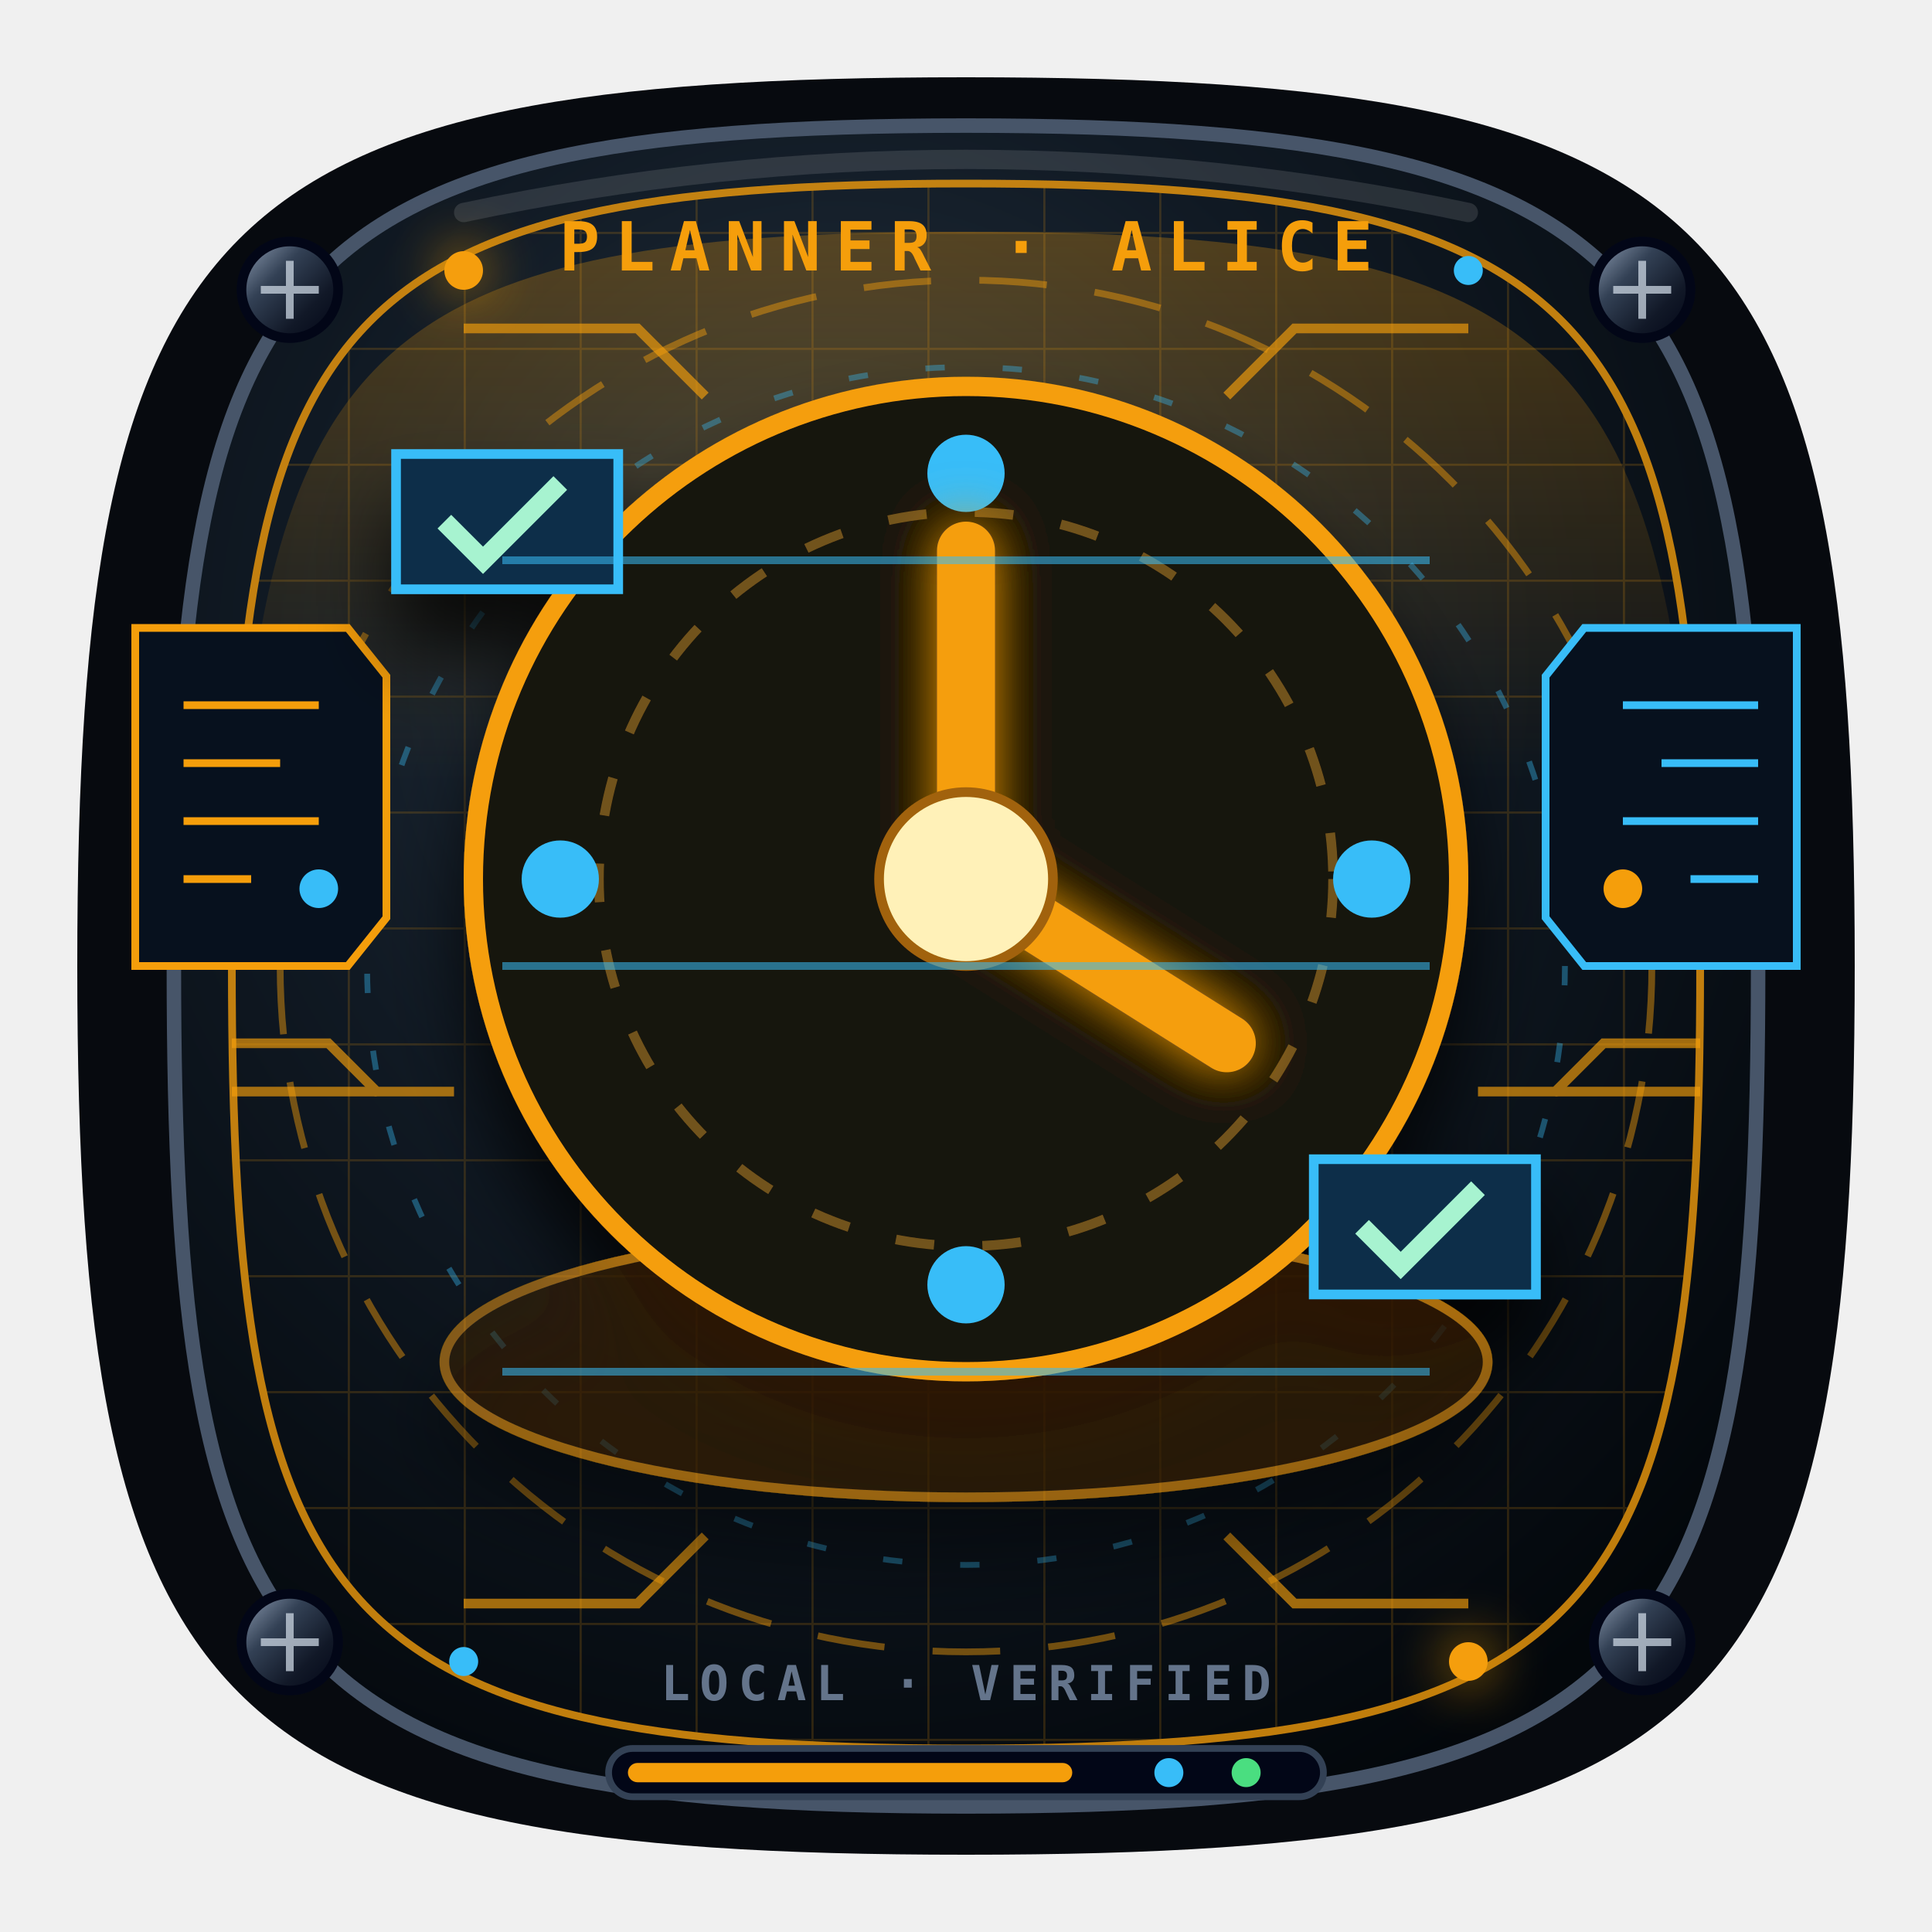
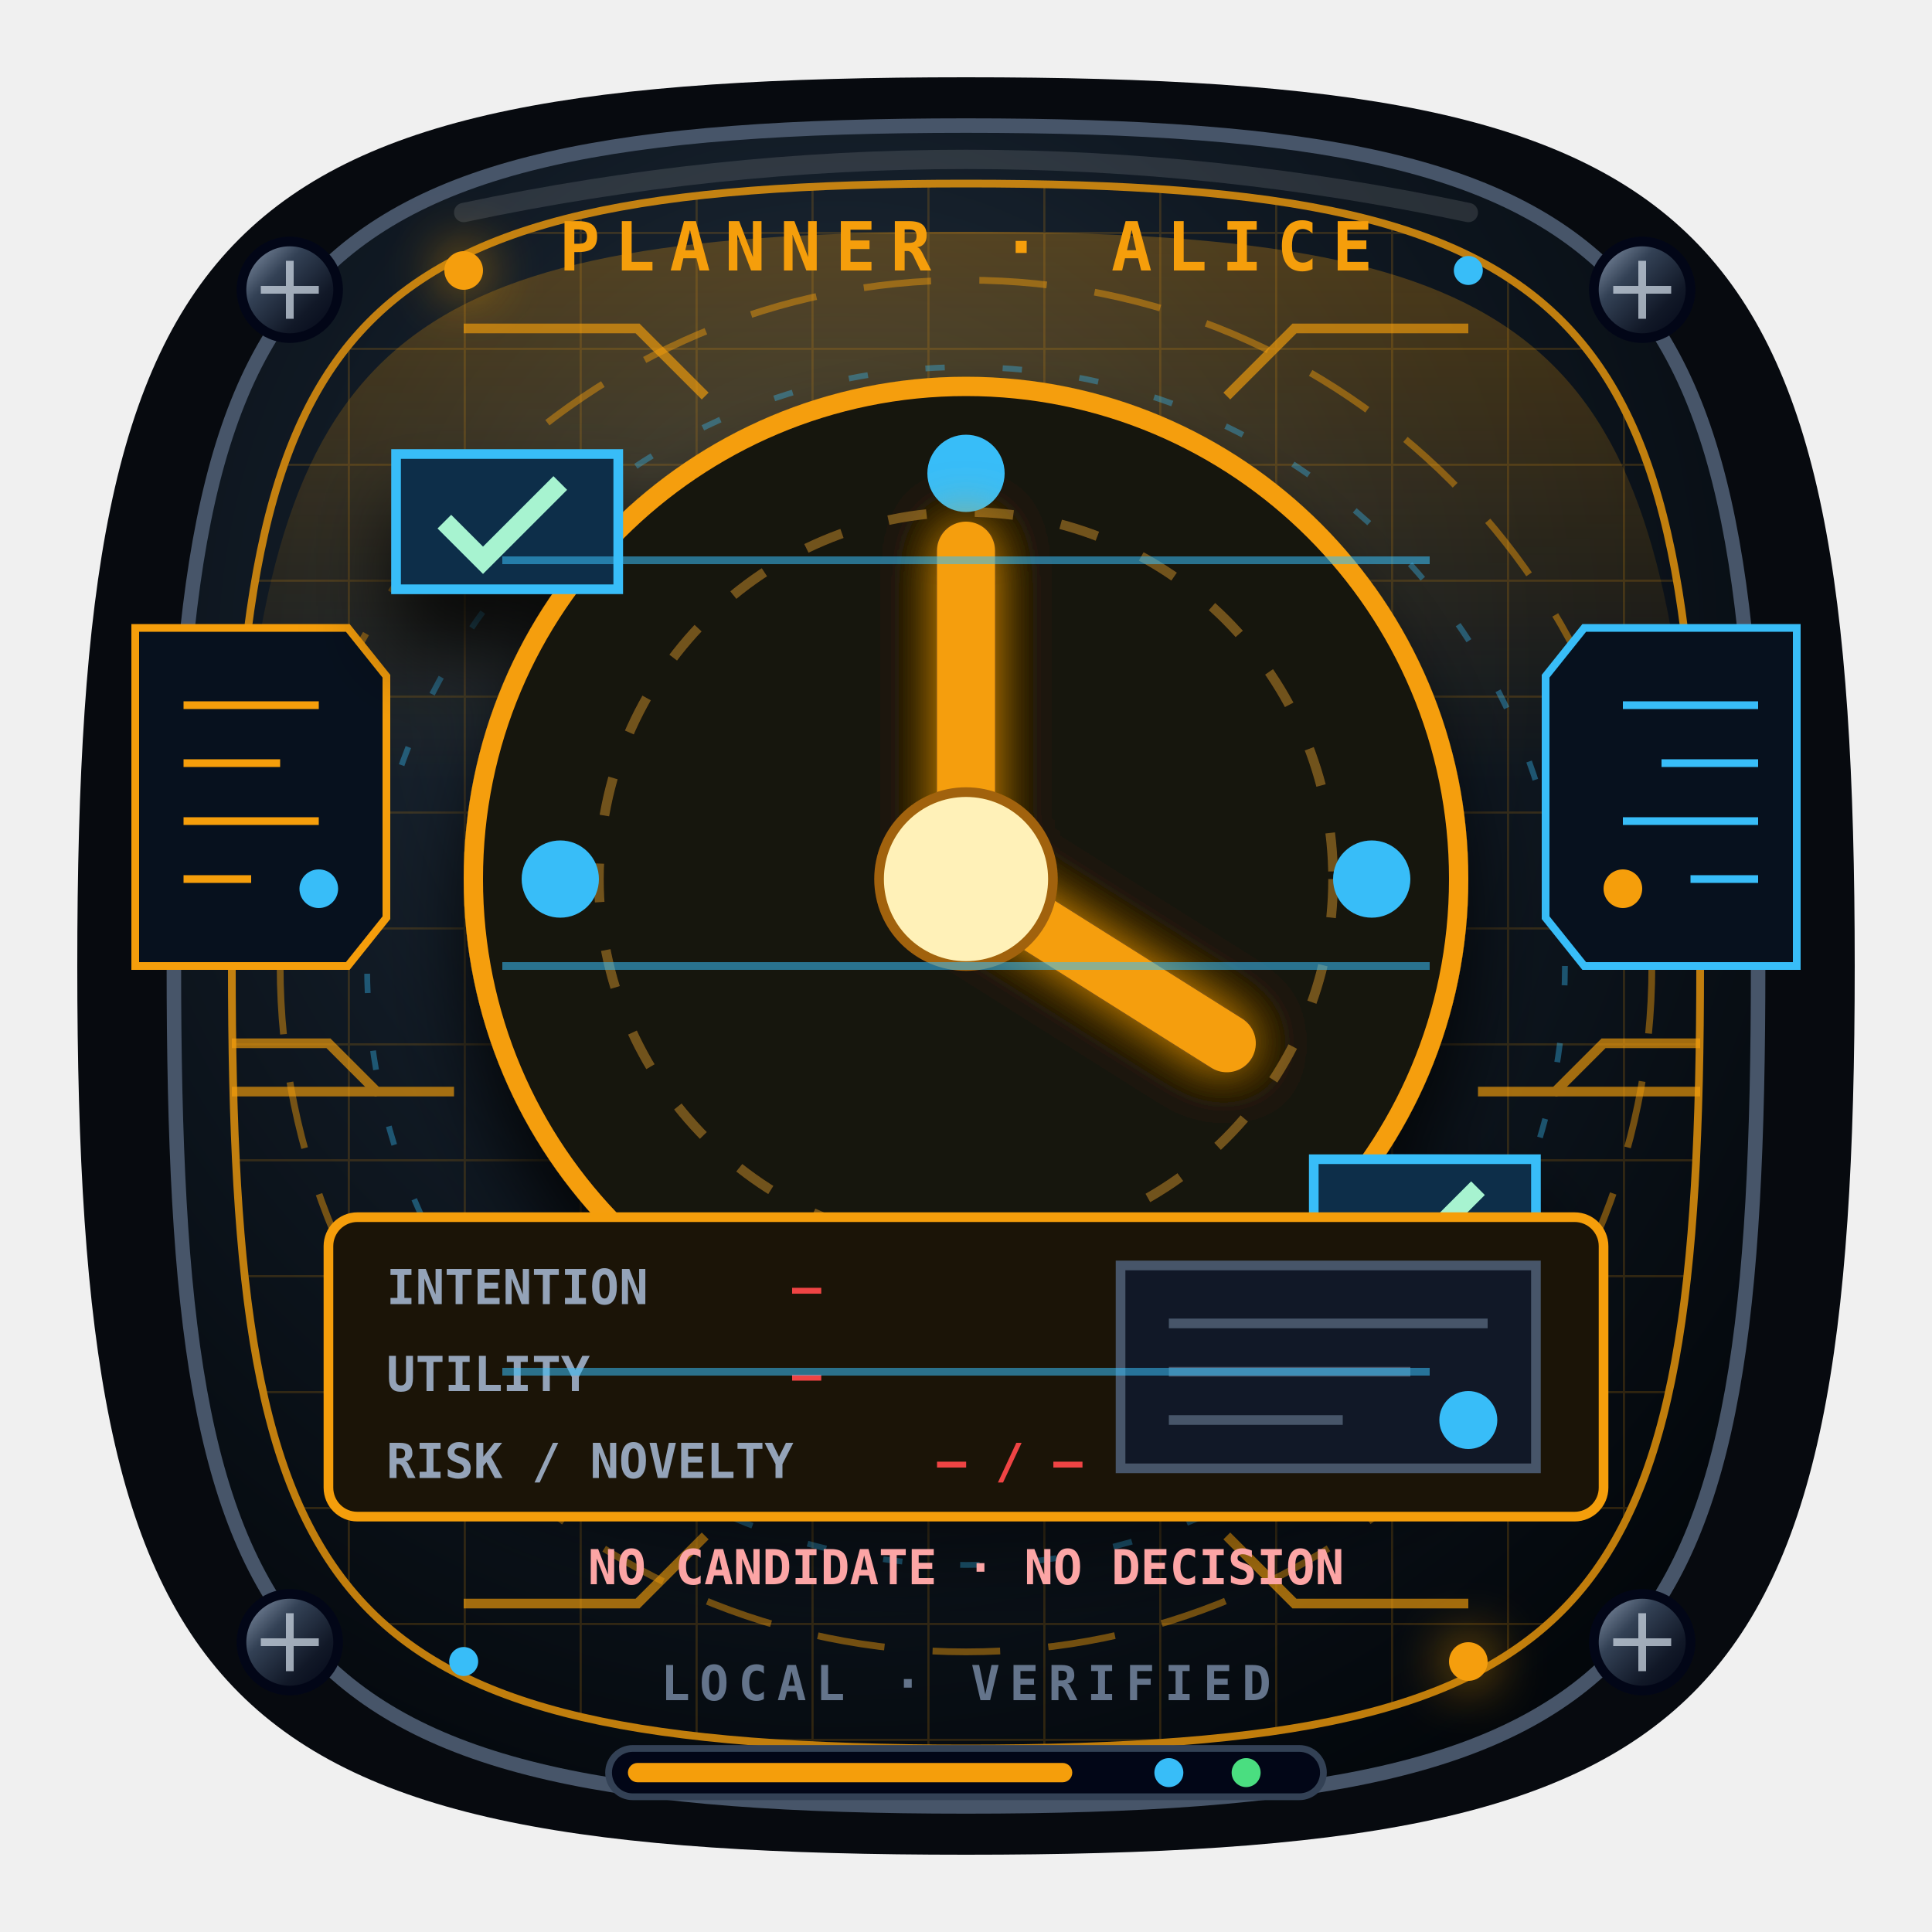
<svg xmlns="http://www.w3.org/2000/svg" viewBox="0 0 200 200" role="img" aria-label="Planificador de acciones">
  <style>
    .planner-orbit{animation:plannerOrbit 4s linear infinite}.planner-pulse{animation:plannerPulse 1.8s ease-in-out infinite}.planner-scan{animation:plannerScan 3s ease-in-out infinite}
    @keyframes plannerOrbit{to{stroke-dashoffset:-42}}@keyframes plannerPulse{50%{opacity:.3}}@keyframes plannerScan{0%,100%{transform:translateX(-7px);opacity:.18}50%{transform:translateX(7px);opacity:.8}}
    @media (prefers-reduced-motion:reduce){.planner-orbit,.planner-pulse,.planner-scan{animation:none}}
  </style>
  <defs>
    <radialGradient id="planner-base" cx="42%" cy="32%" r="75%">
      <stop stop-color="#263442" />
      <stop offset=".48" stop-color="#101923" />
      <stop offset="1" stop-color="#03070b" />
    </radialGradient>
    <linearGradient id="planner-metal" x1="0" y1="0" x2="1" y2="1">
      <stop stop-color="#94a3b8" />
      <stop offset=".35" stop-color="#334155" />
      <stop offset=".7" stop-color="#111827" />
      <stop offset="1" stop-color="#020617" />
    </linearGradient>
    <linearGradient id="planner-accent" x1="0" x2="1">
      <stop stop-color="#f59e0b" />
      <stop offset=".52" stop-color="#f8fafc" />
      <stop offset="1" stop-color="#38bdf8" />
    </linearGradient>
    <radialGradient id="planner-holo">
      <stop stop-color="#fff" />
      <stop offset=".18" stop-color="#f59e0b" />
      <stop offset=".68" stop-color="#38bdf8" />
      <stop offset="1" stop-color="#07111d" />
    </radialGradient>
    <pattern id="planner-grid" width="12" height="12" patternUnits="userSpaceOnUse">
      <path d="M12 0H0v12" fill="none" stroke="#f59e0b" stroke-width=".45" opacity=".22" />
    </pattern>
    <filter id="planner-glow" x="-50%" y="-50%" width="200%" height="200%">
      <feGaussianBlur stdDeviation="2.8" result="b" />
      <feMerge>
        <feMergeNode in="b" />
        <feMergeNode in="SourceGraphic" />
      </feMerge>
    </filter>
    <filter id="planner-shadow" x="-40%" y="-40%" width="180%" height="190%">
      <feDropShadow dx="0" dy="6" stdDeviation="4" flood-color="#000" flood-opacity=".8" />
    </filter>
    <linearGradient id="planner-beam" x1="0" y1="0" x2="0" y2="1">
      <stop stop-color="#f59e0b" stop-opacity=".28" />
      <stop offset="1" stop-color="#f59e0b" stop-opacity="0" />
    </linearGradient>
  </defs>
  <path d="M100 8C178 8 192 22 192 100S178 192 100 192 8 178 8 100 22 8 100 8Z" fill="#070a0f" />
  <path d="M100 13c72 0 82 15 82 87s-10 87-82 87-82-15-82-87 10-87 82-87Z" fill="url(#planner-base)" stroke="#475569" stroke-width="1.5" />
  <path d="M100 19c66 0 76 14 76 81s-10 81-76 81-76-14-76-81 10-81 76-81Z" fill="url(#planner-grid)" stroke="#f59e0b" stroke-width=".8" opacity=".78" />
  <path d="M100 24c57 0 71 10 75 57L25 81c4-47 18-57 75-57Z" fill="url(#planner-beam)" />
  <circle class="planner-orbit" cx="100" cy="100" r="71" fill="none" stroke="#f59e0b" stroke-width=".7" stroke-dasharray="7 5" opacity=".45" />
  <circle class="planner-orbit" cx="100" cy="100" r="62" fill="none" stroke="#38bdf8" stroke-width=".6" stroke-dasharray="2 6" opacity=".38" />
  <path d="M48 34h18l7 7m79-7h-18l-7 7M48 166h18l7-7m79 7h-18l-7-7" fill="none" stroke="#f59e0b" stroke-width="1" opacity=".65" />
  <g fill="url(#planner-metal)" stroke="#020617">
    <circle cx="30" cy="30" r="5" />
    <circle cx="170" cy="30" r="5" />
    <circle cx="30" cy="170" r="5" />
    <circle cx="170" cy="170" r="5" />
  </g>
  <g stroke="#cbd5e1" stroke-width=".8" opacity=".75">
    <path d="M27 30h6m-3-3v6M167 30h6m-3-3v6M27 170h6m-3-3v6M167 170h6m-3-3v6" />
  </g>
  <g fill="#f59e0b" filter="url(#planner-glow)">
    <circle cx="48" cy="28" r="2" />
    <circle cx="152" cy="172" r="2" />
  </g>
  <g fill="#38bdf8">
    <circle cx="152" cy="28" r="1.5" />
    <circle cx="48" cy="172" r="1.5" />
  </g>
  <path d="M48 22Q100 11 152 22" fill="none" stroke="#fff" stroke-width="2" stroke-linecap="round" opacity=".12" />
  <g font-family="Consolas,monospace" font-weight="900">
    <text x="100" y="28" fill="#f59e0b" font-size="7" text-anchor="middle" letter-spacing="1.5">PLANNER · ALICE</text>
    <text x="100" y="176" fill="#64748b" font-size="5" text-anchor="middle" letter-spacing="1">LOCAL · VERIFIED</text>
  </g>
  <g transform="translate(14 65)" fill="#07111e" stroke="#f59e0b" stroke-width=".8">
    <path d="M0 0h22l4 5v25l-4 5H0z" />
    <path d="M5 8h14M5 14h10M5 20h14M5 26h7" stroke="#f59e0b" />
    <circle class="planner-pulse" cx="19" cy="27" r="2" fill="#38bdf8" stroke="none" />
  </g>
  <g transform="translate(160 65)" fill="#07111e" stroke="#38bdf8" stroke-width=".8">
    <path d="M4 0h22v35H4l-4-5V5z" />
    <path d="M8 8h14M12 14h10M8 20h14M15 26h7" stroke="#38bdf8" />
    <circle class="planner-pulse" cx="8" cy="27" r="2" fill="#f59e0b" stroke="none" />
  </g>
  <g transform="translate(100 91)" filter="url(#planner-shadow)">
    <ellipse cy="50" rx="54" ry="14" fill="#3b2406" stroke="#f59e0b" opacity=".5" />
    <circle r="51" fill="#171207" stroke="#f59e0b" stroke-width="2" />
    <circle r="38" fill="none" stroke="#71531c" stroke-dasharray="4 5" />
    <g fill="#38bdf8">
      <circle cy="-42" r="4" />
      <circle cx="42" r="4" />
      <circle cy="42" r="4" />
      <circle cx="-42" r="4" />
    </g>
    <path d="M0 0v-34M0 0l27 17" stroke="#f59e0b" stroke-width="6" stroke-linecap="round" filter="url(#planner-glow)" />
    <circle r="9" fill="#fff1b8" stroke="#a16207" />
    <path d="M-59-44h23v14h-23zm95 73h23v14H36z" fill="#082f49" stroke="#38bdf8" />
    <path d="m-54-37 4 4 8-8m83 77 4 4 8-8" fill="none" stroke="#a7f3d0" stroke-width="2" />
  </g>
+   <g font-family="Consolas,monospace" font-size="5" font-weight="900">
+     <g transform="translate(34 126)">
+       <rect width="132" height="31" rx="3" fill="#1b1407" stroke="#f59e0b" />
+       <text x="6" y="9" fill="#94a3b8">INTENTION</text>
+       <text x="48" y="9" fill="#ef4444">—</text>
+       <text x="6" y="18" fill="#94a3b8">UTILITY</text>
+       <text x="48" y="18" fill="#ef4444">—</text>
+       <text x="6" y="27" fill="#94a3b8">RISK / NOVELTY</text>
+       <text x="63" y="27" fill="#ef4444">— / —</text>
+       <g transform="translate(82 5)" fill="#111827" stroke="#475569">
+         <rect width="43" height="21" />
+         <path d="M5 6h33M5 11h25M5 16h18" />
+         <circle cx="36" cy="16" r="3" fill="#38bdf8" stroke="none" />
+       </g>
+     </g>
+     <text x="100" y="164" fill="#fca5a5" text-anchor="middle">NO CANDIDATE · NO DECISION</text>
+   </g>
  <g class="planner-scan" stroke="#38bdf8" stroke-width=".8" opacity=".55">
    <path d="M52 58h96M52 100h96M52 142h96" />
  </g>
  <g opacity=".65" stroke="#f59e0b" stroke-width="1">
    <path d="M24 108h10l5 5h8M176 108h-10l-5 5h-8" fill="none" />
    <path d="M24 113h15M176 113h-15" />
  </g>
  <g transform="translate(63 181)">
    <rect width="74" height="5" rx="2.5" fill="#020617" stroke="#334155" stroke-width=".7" />
    <rect x="2" y="1.5" width="46" height="2" rx="1" fill="#f59e0b" />
    <circle cx="58" cy="2.5" r="1.5" fill="#38bdf8" />
    <circle cx="66" cy="2.5" r="1.5" fill="#4ade80" />
  </g>
</svg>
